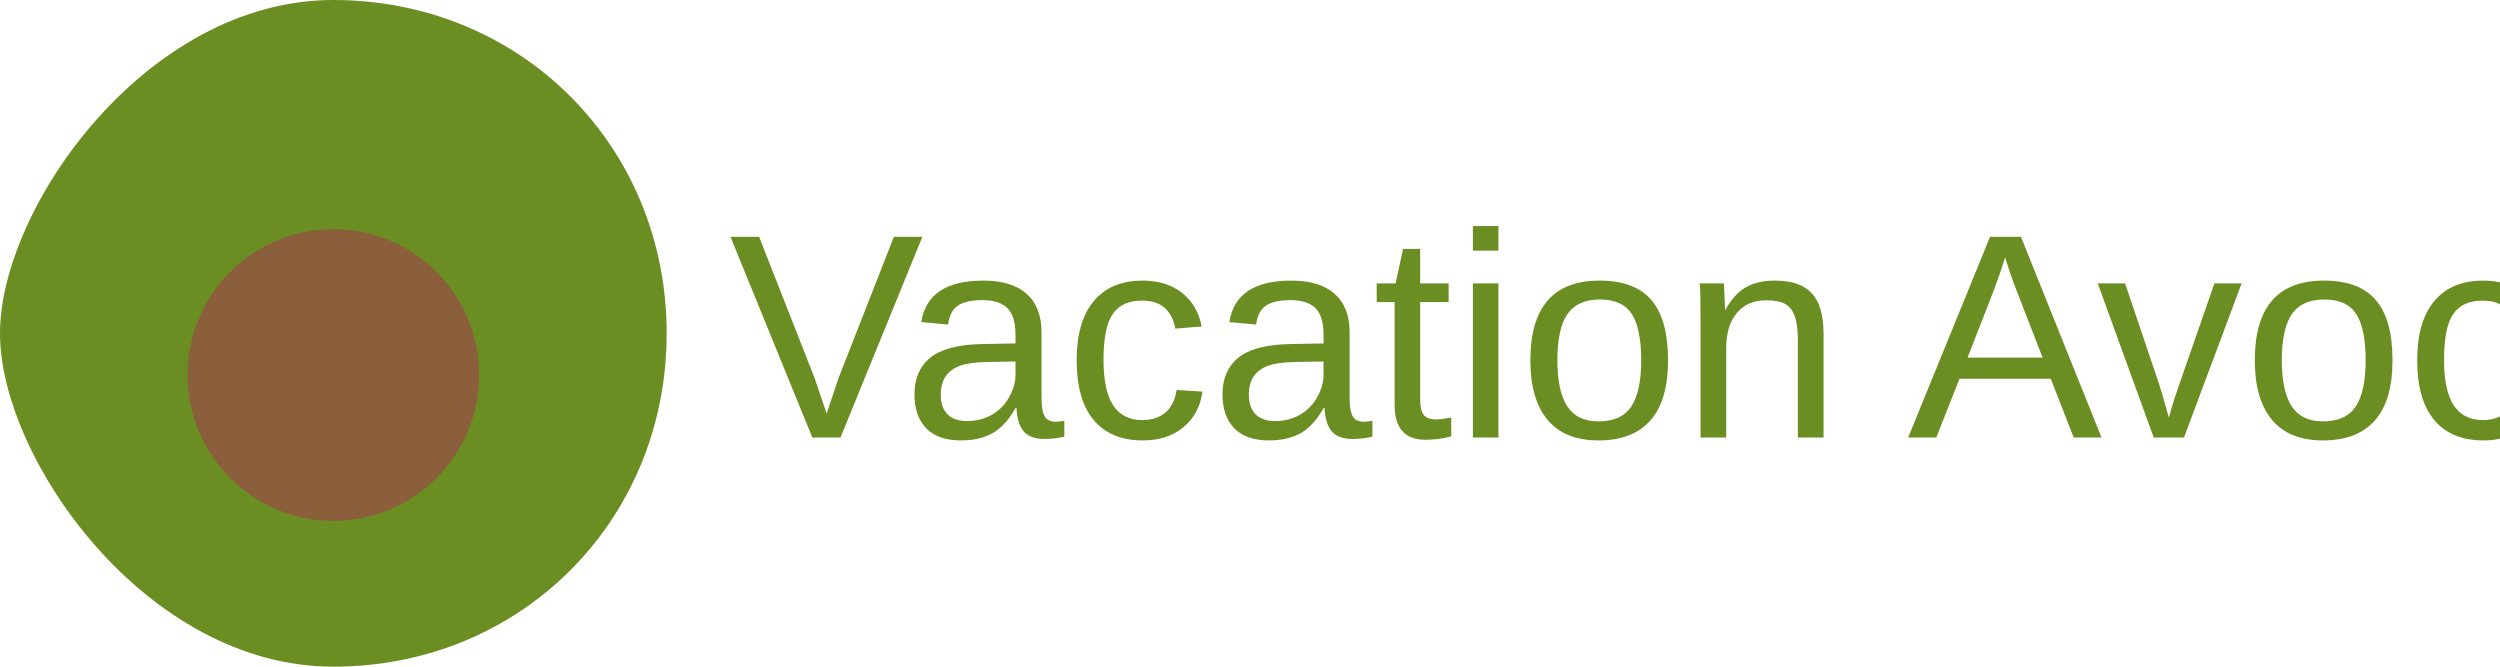
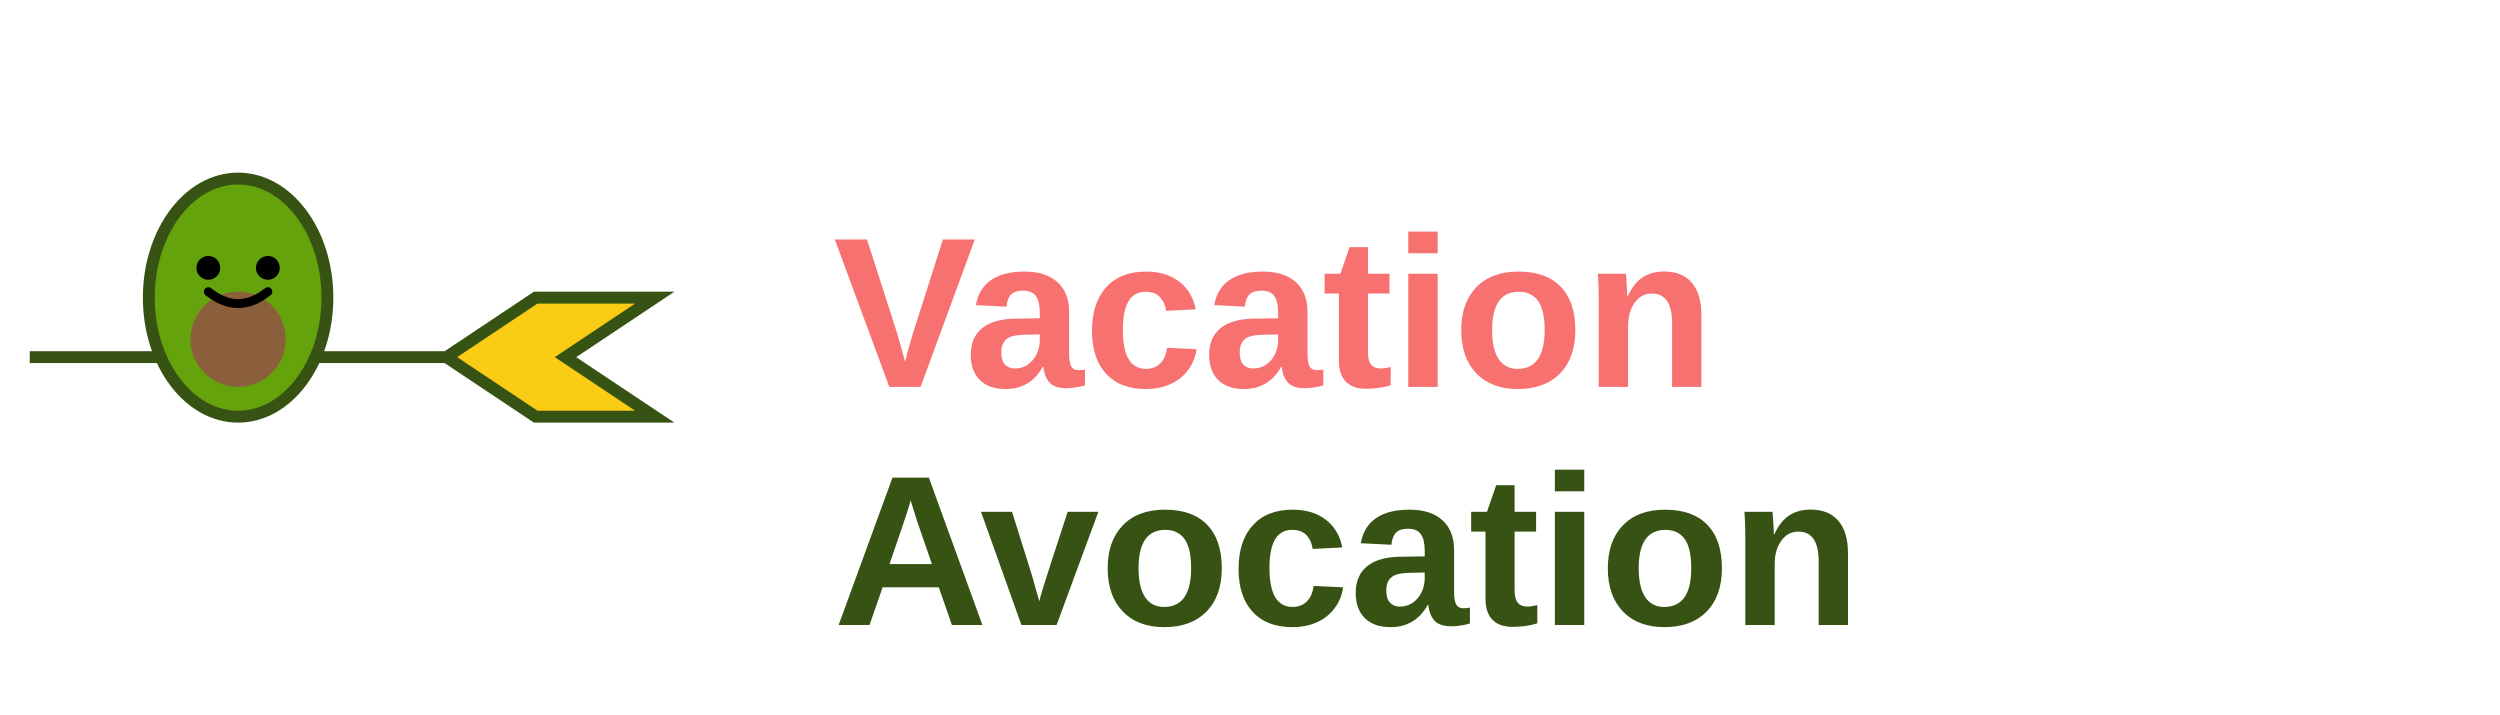
- <svg xmlns="http://www.w3.org/2000/svg" viewBox="0 0 240 64">
-   <g>
-     <path d="M32 0C14 0 0 20 0 32s14 32 32 32 32-14 32-32S50 0 32 0z" fill="#6B8E23" />
-     <circle cx="32" cy="36" r="14" fill="#8B5E3C" />
-     <text x="70" y="42" font-size="28" font-family="Arial, sans-serif" fill="#6B8E23">Vacation Avocation</text>
+ <svg xmlns="http://www.w3.org/2000/svg" viewBox="0 0 420 120">
+   <g transform="translate(0,20)">
+     <path d="M5 40 L75 40 L90 30 L110 30 L95 40 L110 50 L90 50 L75 40 L5 40 Z" fill="#FACC15" stroke="#365314" stroke-width="2" />
+     <ellipse cx="40" cy="30" rx="15" ry="20" fill="#65a30d" stroke="#365314" stroke-width="2" />
+     <circle cx="40" cy="37" r="8" fill="#8B5E3C" />
+     <circle cx="35" cy="25" r="2" fill="#000" />
+     <circle cx="45" cy="25" r="2" fill="#000" />
+     <path d="M35 29 Q40 33 45 29" stroke="#000" stroke-width="1.5" fill="none" stroke-linecap="round" />
  </g>
+   <text x="140" y="65" font-family="Poppins, Arial, sans-serif" font-size="36" font-weight="600" fill="#f87171">Vacation</text>
+   <text x="140" y="105" font-family="Poppins, Arial, sans-serif" font-size="36" font-weight="600" fill="#365314">Avocation</text>
</svg>
